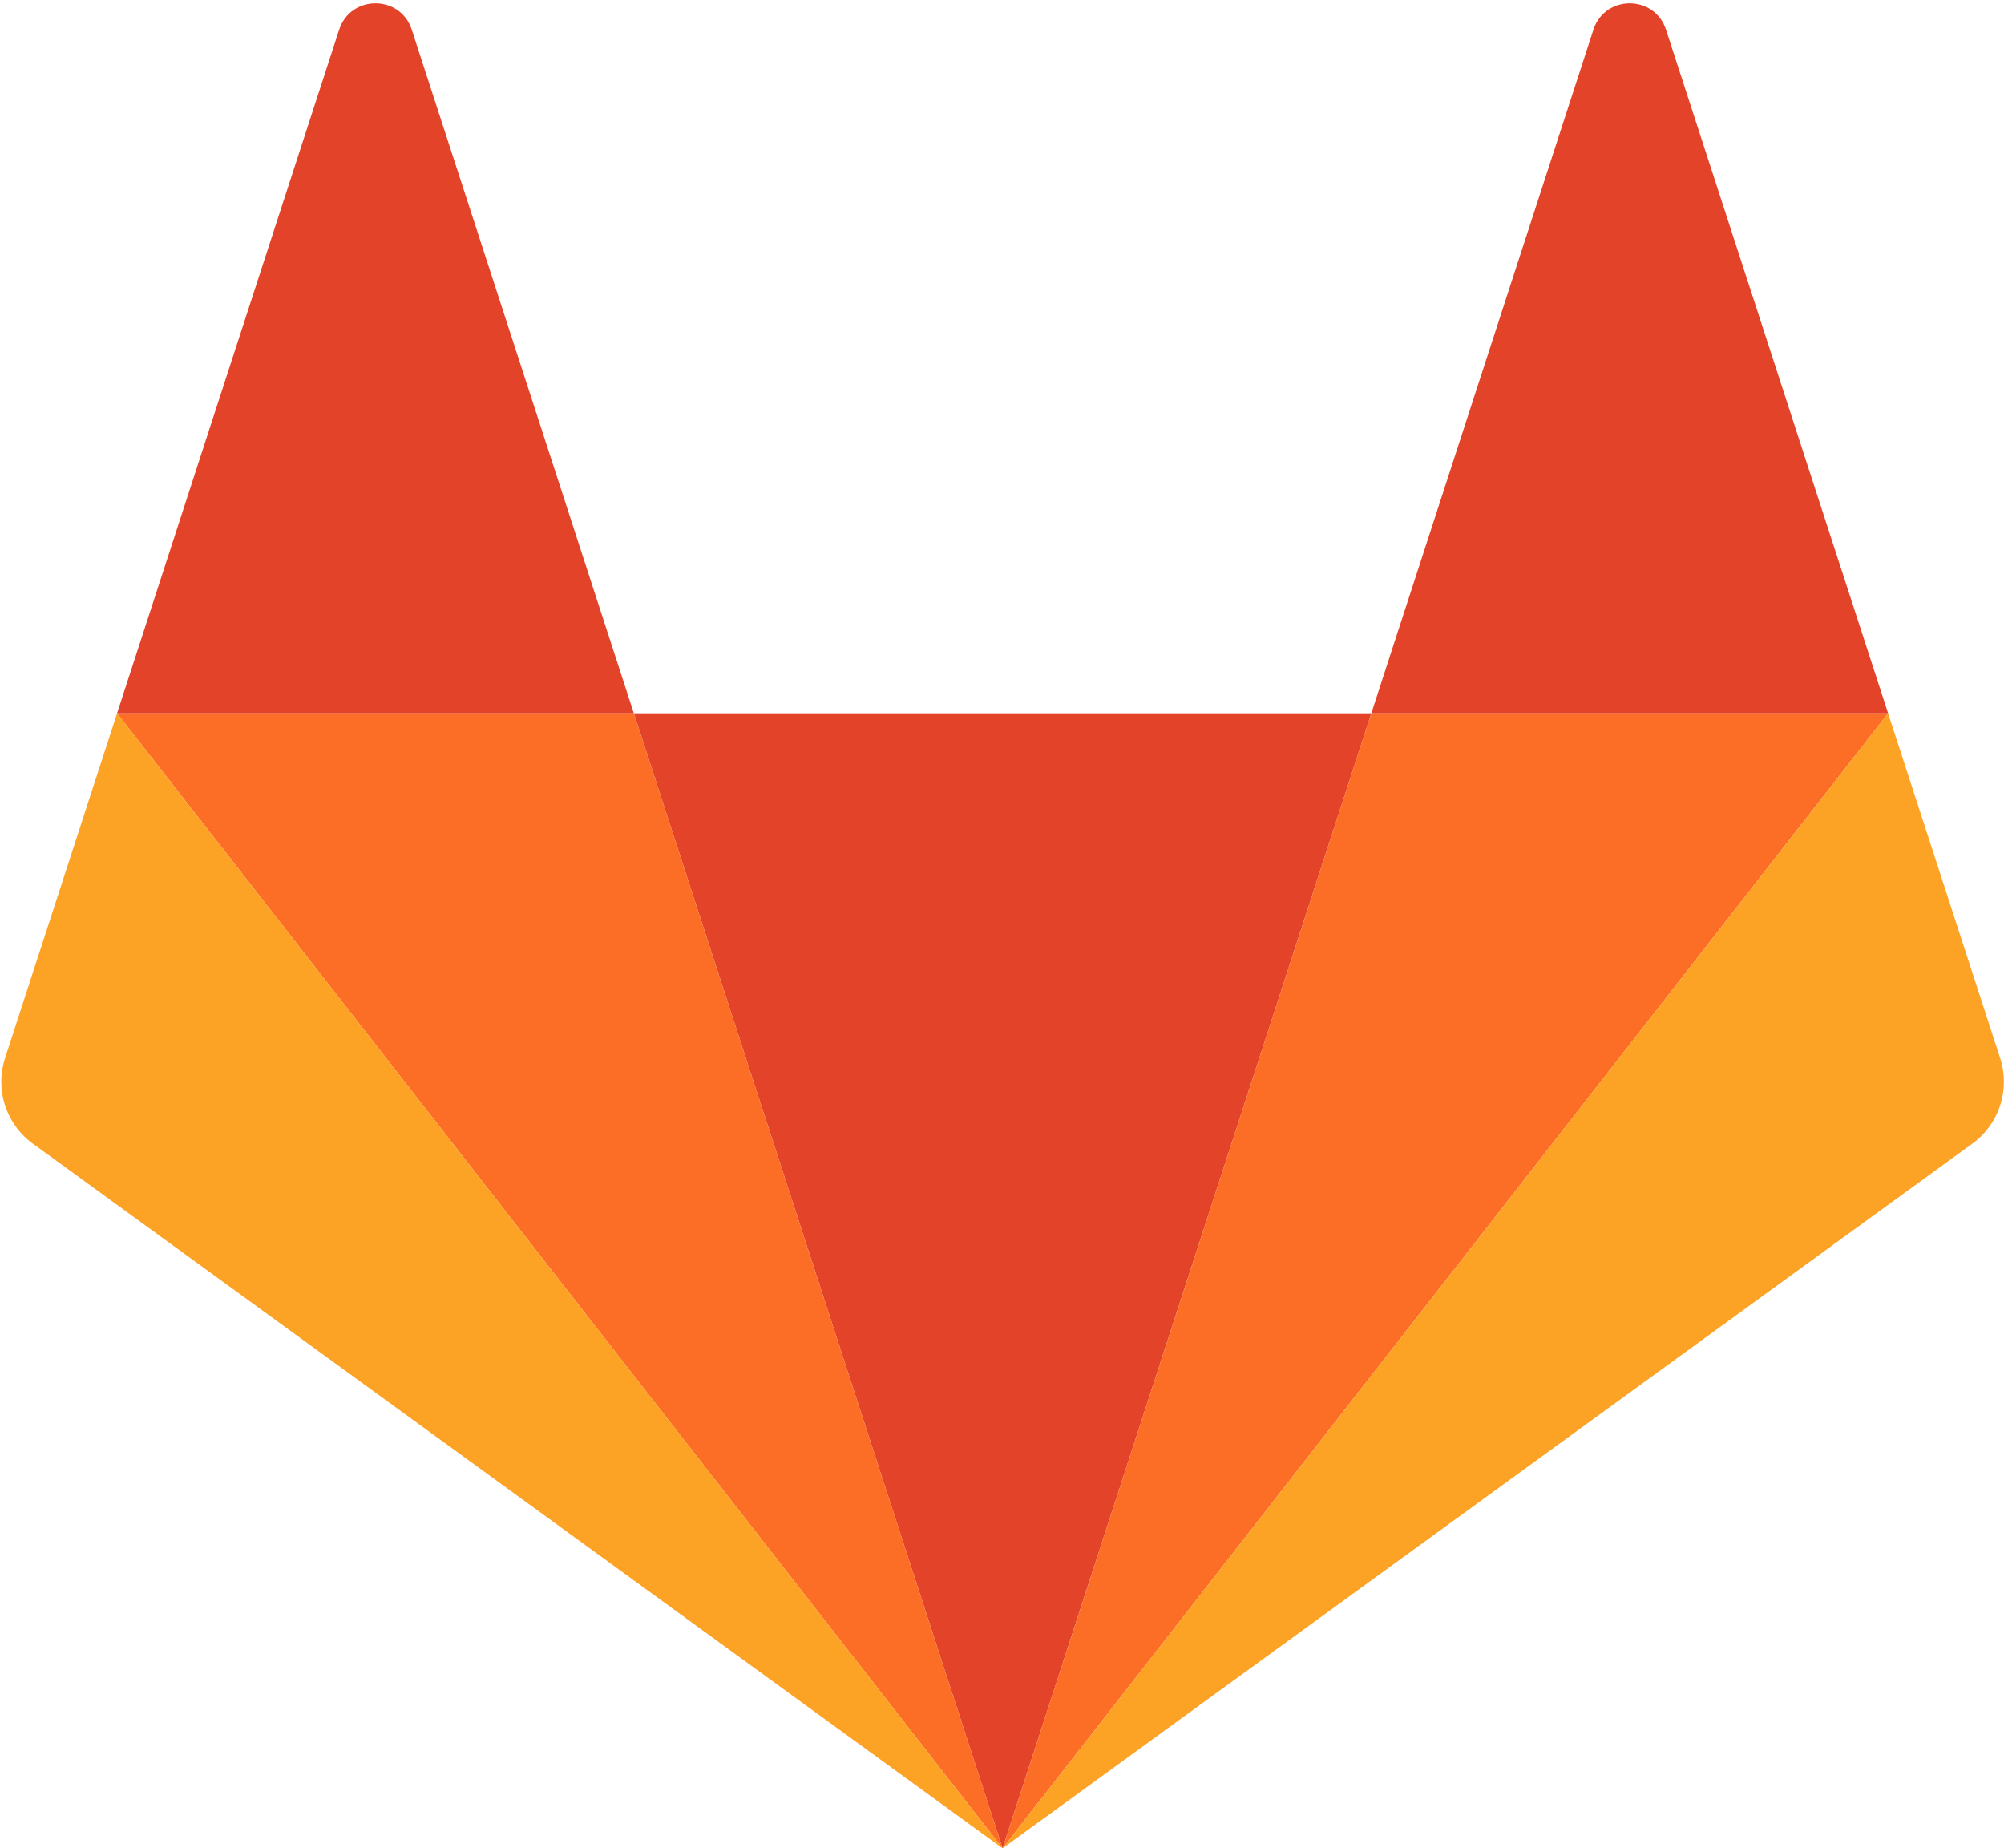
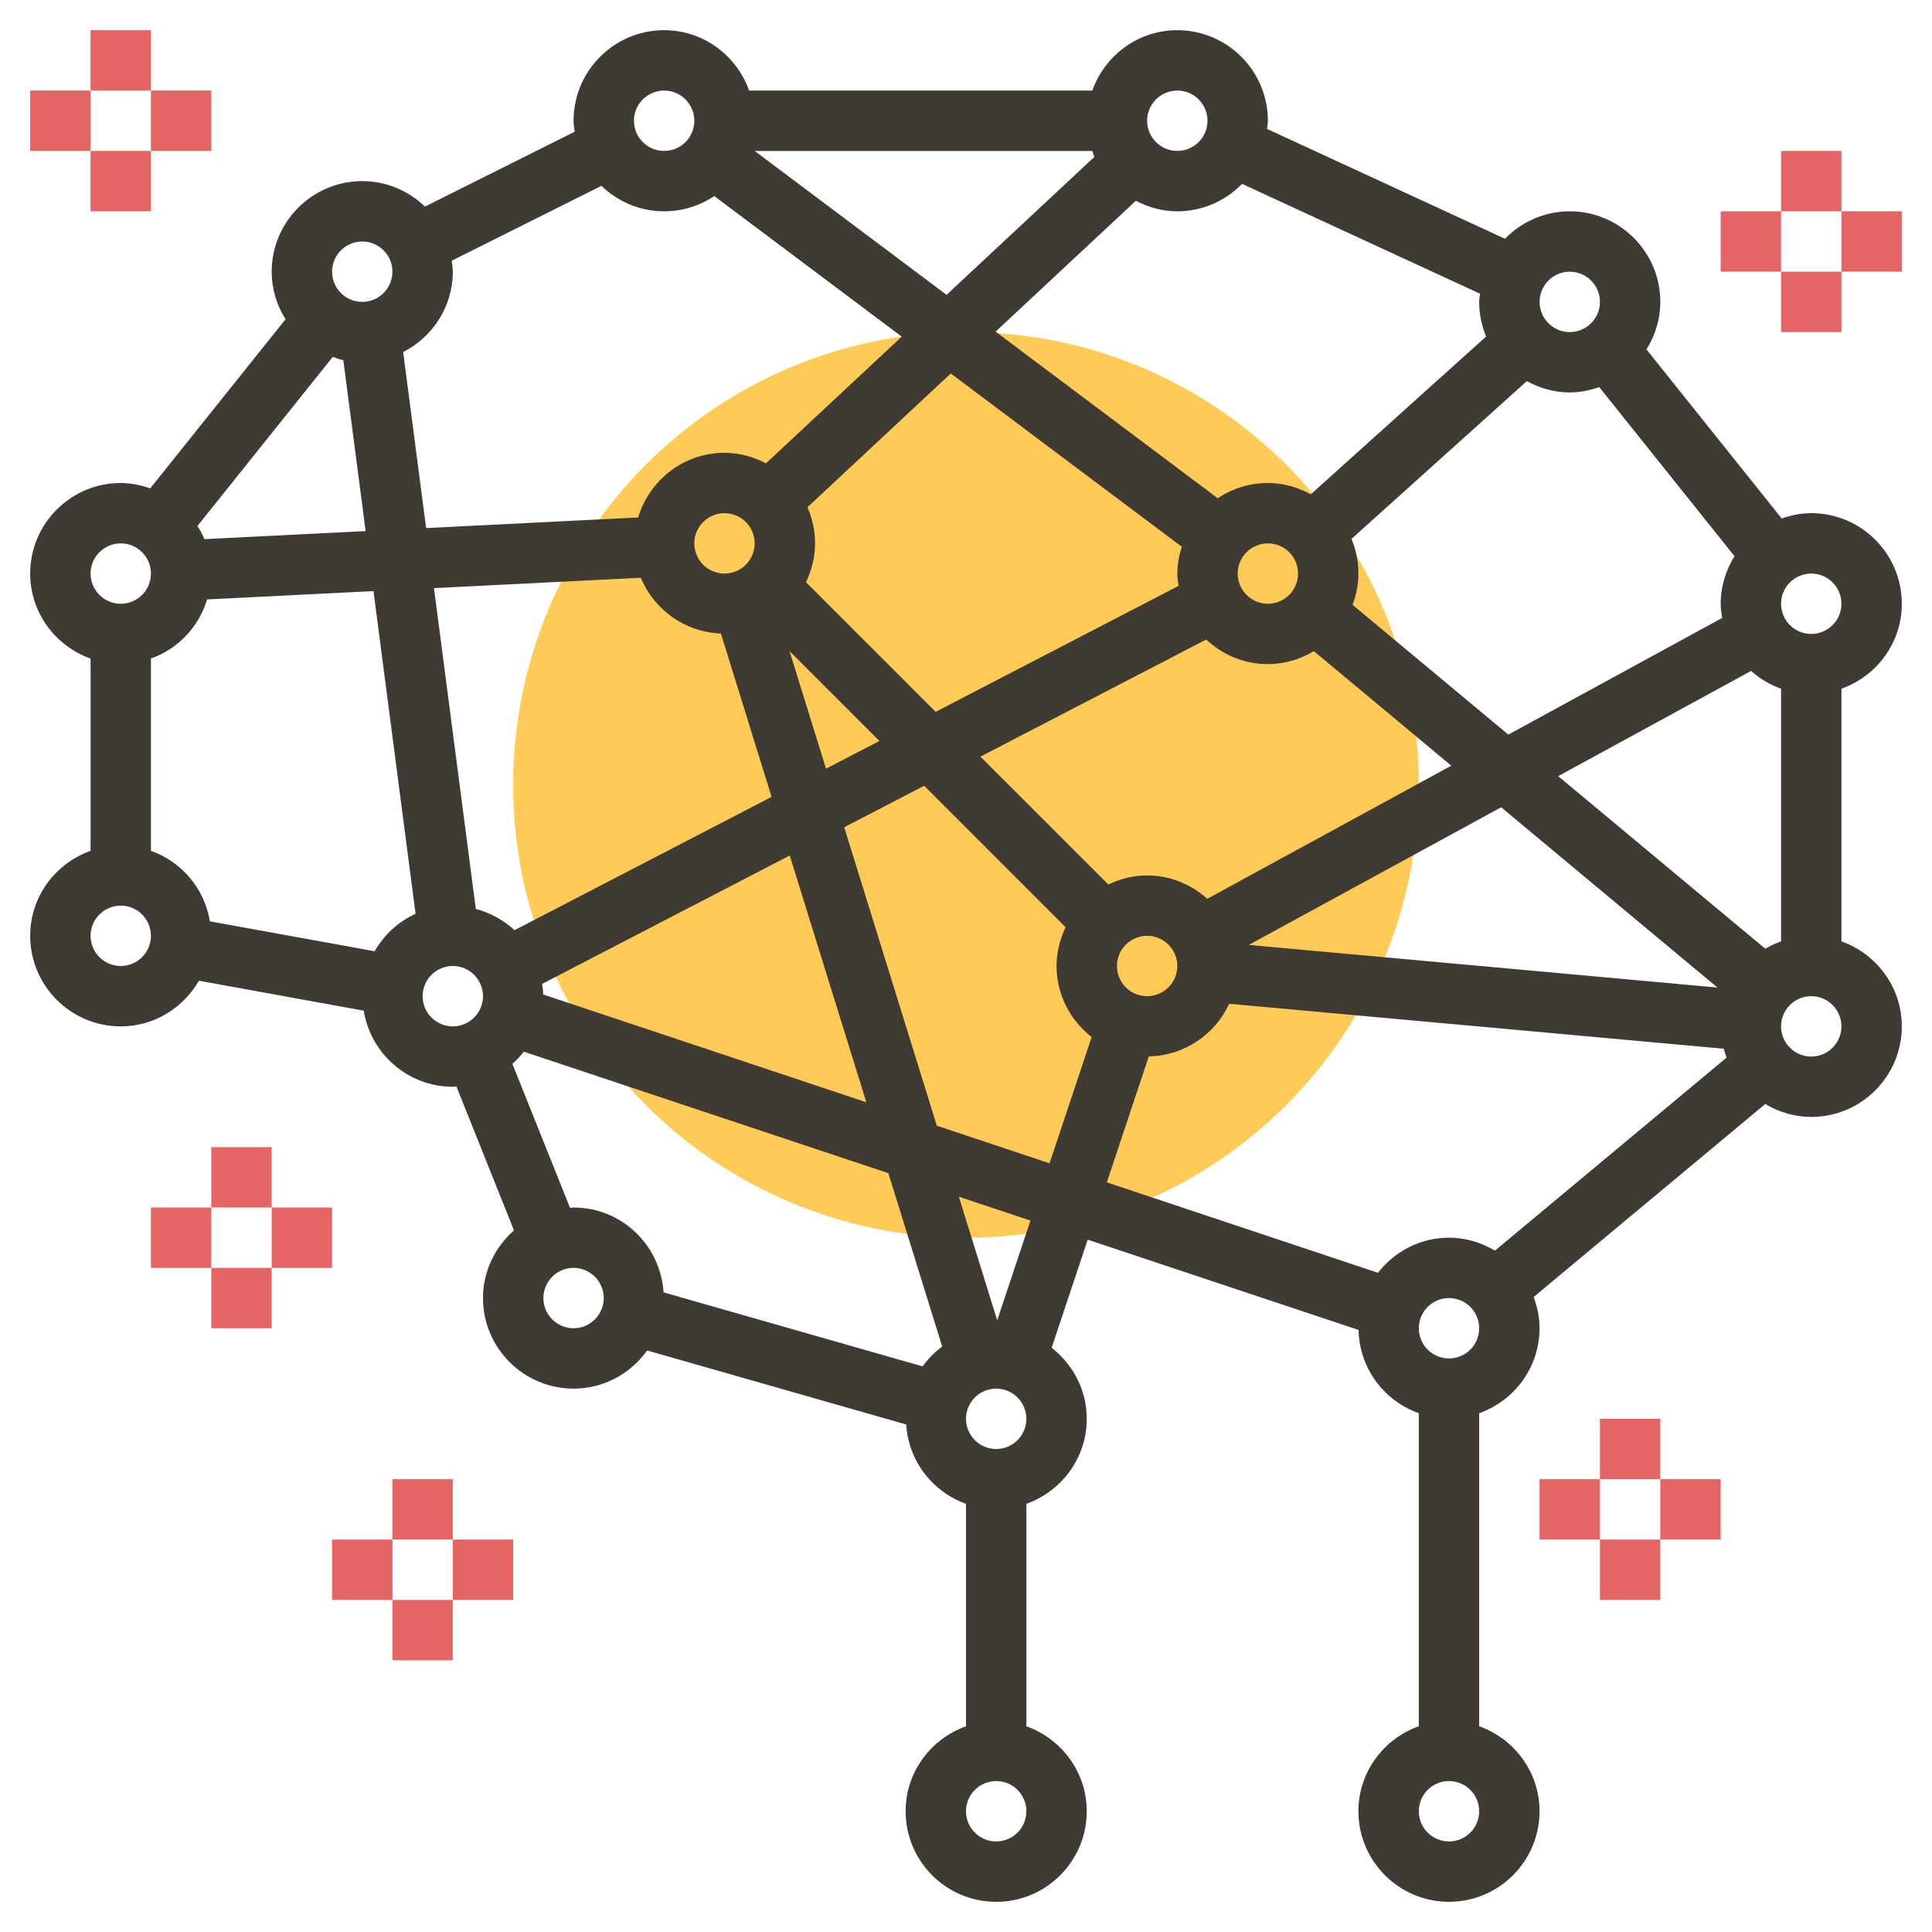
- <svg xmlns="http://www.w3.org/2000/svg" width="2500" height="2305" viewBox="0 0 256 236" preserveAspectRatio="xMinYMin meet">
-   <path d="M128.075 236.075l47.104-144.97H80.97l47.104 144.97z" fill="#E24329" />
-   <path d="M128.075 236.074L80.97 91.104H14.956l113.119 144.97z" fill="#FC6D26" />
-   <path d="M14.956 91.104L.642 135.16a9.752 9.752 0 0 0 3.542 10.903l123.891 90.012-113.12-144.97z" fill="#FCA326" />
-   <path d="M14.956 91.105H80.97L52.601 3.79c-1.46-4.493-7.816-4.492-9.275 0l-28.37 87.315z" fill="#E24329" />
-   <path d="M128.075 236.074l47.104-144.97h66.015l-113.12 144.97z" fill="#FC6D26" />
-   <path d="M241.194 91.104l14.314 44.056a9.752 9.752 0 0 1-3.543 10.903l-123.89 90.012 113.119-144.97z" fill="#FCA326" />
-   <path d="M241.194 91.105h-66.015l28.37-87.315c1.46-4.493 7.816-4.492 9.275 0l28.37 87.315z" fill="#E24329" />
+ <svg xmlns="http://www.w3.org/2000/svg" id="Layer_1_1_" style="enable-background:new 0 0 64 64;" version="1.1" viewBox="0 0 64 64" xml:space="preserve">
+   <g>
+     <g>
+       <circle cx="32" cy="26" r="15" style="fill:#FFCB57;" />
+     </g>
+     <path d="M61,31.184v-8.369c1.161-0.414,2-1.514,2-2.816c0-1.654-1.346-3-3-3c-0.344,0-0.67,0.07-0.978,0.177   l-4.481-5.602C54.827,11.117,55,10.58,55,10c0-1.654-1.346-3-3-3c-0.841,0-1.599,0.35-2.145,0.909l-7.883-3.638   C41.981,4.18,42,4.093,42,4c0-1.654-1.346-3-3-3c-1.302,0-2.402,0.839-2.816,2H24.816C24.402,1.839,23.302,1,22,1   c-1.654,0-3,1.346-3,3c0,0.124,0.022,0.243,0.037,0.363l-4.96,2.48C13.537,6.324,12.807,6,12,6c-1.654,0-3,1.346-3,3   c0,0.58,0.173,1.117,0.458,1.576l-4.481,5.601C4.669,16.07,4.344,16,4,16c-1.654,0-3,1.346-3,3c0,1.302,0.839,2.402,2,2.816v6.369   C1.839,28.598,1,29.698,1,31c0,1.654,1.346,3,3,3c1.111,0,2.071-0.614,2.59-1.513l5.459,0.993C12.28,34.905,13.51,36,15,36   c0.041,0,0.078-0.01,0.118-0.012l1.908,4.77C16.402,41.309,16,42.104,16,43c0,1.654,1.346,3,3,3c1.006,0,1.893-0.502,2.437-1.264   l8.582,2.452c0.077,1.218,0.877,2.234,1.981,2.628v7.369c-1.161,0.414-2,1.514-2,2.816c0,1.654,1.346,3,3,3s3-1.346,3-3   c0-1.302-0.839-2.402-2-2.816v-7.369c1.161-0.414,2-1.514,2-2.816c0-0.958-0.46-1.804-1.162-2.353l1.194-3.582l8.973,2.991   c0.024,1.277,0.85,2.351,1.994,2.759v10.369c-1.161,0.414-2,1.514-2,2.816c0,1.654,1.346,3,3,3s3-1.346,3-3   c0-1.302-0.839-2.402-2-2.816V46.816c1.161-0.414,2-1.514,2-2.816c0-0.365-0.075-0.711-0.195-1.035l7.673-6.394   C58.925,36.837,59.442,37,60,37c1.654,0,3-1.346,3-3C63,32.698,62.161,31.598,61,31.184z M17.994,32.944   c-0.002-0.12-0.02-0.235-0.036-0.351l8.203-4.253l2.537,8.173L17.994,32.944z M15.762,30.11l-1.386-10.628l6.853-0.343   c0.435,1.054,1.454,1.8,2.652,1.848l1.679,5.411l-8.517,4.416C16.685,30.481,16.248,30.239,15.762,30.11z M6.772,17.86   c-0.063-0.153-0.144-0.297-0.231-0.436l4.481-5.601c0.116,0.04,0.23,0.083,0.351,0.109l0.739,5.661L6.772,17.86z M13.355,11.662   C14.327,11.165,15,10.164,15,9c0-0.124-0.022-0.243-0.037-0.363l4.96-2.48C20.463,6.676,21.193,7,22,7   c0.614,0,1.185-0.187,1.661-0.505l6.21,4.657l-4.496,4.196C24.961,15.134,24.498,15,24,15c-1.354,0-2.488,0.907-2.86,2.142   l-7.024,0.351L13.355,11.662z M36.253,5.197l-4.897,4.57L24.999,5h11.185C36.208,5.066,36.225,5.133,36.253,5.197z M39.041,19.408   l-8.047,4.173l-4.295-4.295C26.886,18.894,27,18.462,27,18c0-0.426-0.092-0.829-0.252-1.196l4.748-4.432l7.653,5.74   C39.061,18.394,39,18.689,39,19C39,19.14,39.023,19.273,39.041,19.408z M25,18c0,0.551-0.448,1-1,1s-1-0.449-1-1s0.448-1,1-1   S25,17.449,25,18z M29.132,24.546l-1.769,0.917l-1.209-3.895L29.132,24.546z M27.965,27.404l2.65-1.374l4.685,4.685   C35.114,31.106,35,31.538,35,32c0,0.959,0.46,1.804,1.162,2.353l-1.394,4.182l-3.734-1.245L27.965,27.404z M38,33   c-0.552,0-1-0.449-1-1s0.448-1,1-1s1,0.449,1,1S38.552,33,38,33z M38,29c-0.462,0-0.894,0.113-1.285,0.301l-4.237-4.237l7.48-3.879   C40.494,21.687,41.209,22,42,22c0.558,0,1.075-0.163,1.523-0.43l4.553,3.794l-8.083,4.409C39.461,29.298,38.768,29,38,29z    M50.578,12.625C51.003,12.857,51.483,13,52,13c0.344,0,0.669-0.07,0.977-0.177l4.481,5.602C57.173,18.884,57,19.42,57,20   c0,0.161,0.023,0.317,0.048,0.471l-7.083,3.864l-5.16-4.3C44.925,19.711,45,19.365,45,19c0-0.407-0.083-0.794-0.23-1.148   L50.578,12.625z M58.478,31.429l-6.861-5.718l6.391-3.486c0.287,0.258,0.622,0.458,0.993,0.59v8.369   C58.817,31.25,58.643,31.331,58.478,31.429z M43,19c0,0.551-0.448,1-1,1s-1-0.449-1-1s0.448-1,1-1S43,18.449,43,19z M49.728,26.742   l7.166,5.972l-15.526-1.412L49.728,26.742z M61,20c0,0.551-0.448,1-1,1s-1-0.449-1-1s0.448-1,1-1S61,19.449,61,20z M52,9   c0.552,0,1,0.449,1,1s-0.448,1-1,1s-1-0.449-1-1S51.448,9,52,9z M49.027,9.729C49.019,9.82,49,9.907,49,10   c0,0.407,0.083,0.794,0.23,1.148l-5.809,5.227C42.997,16.143,42.517,16,42,16c-0.614,0-1.185,0.187-1.661,0.505l-7.358-5.519   l4.645-4.335C38.039,6.867,38.502,7,39,7c0.841,0,1.6-0.35,2.145-0.909L49.027,9.729z M39,3c0.552,0,1,0.449,1,1s-0.448,1-1,1   s-1-0.449-1-1S38.448,3,39,3z M22,3c0.552,0,1,0.449,1,1s-0.448,1-1,1s-1-0.449-1-1S21.448,3,22,3z M12,8c0.552,0,1,0.449,1,1   s-0.448,1-1,1s-1-0.449-1-1S11.448,8,12,8z M4,18c0.552,0,1,0.449,1,1s-0.448,1-1,1s-1-0.449-1-1S3.448,18,4,18z M4,32   c-0.552,0-1-0.449-1-1s0.448-1,1-1s1,0.449,1,1S4.552,32,4,32z M5,28.184v-6.369c0.894-0.319,1.585-1.044,1.86-1.958l5.512-0.276   l1.394,10.69c-0.574,0.26-1.043,0.698-1.356,1.24L6.952,30.52C6.775,29.432,6.015,28.546,5,28.184z M14,33c0-0.551,0.448-1,1-1   s1,0.449,1,1s-0.448,1-1,1S14,33.551,14,33z M16.974,35.241c0.139-0.122,0.265-0.257,0.379-0.403l12.075,4.025l1.783,5.743   c-0.248,0.186-0.468,0.405-0.648,0.657l-8.582-2.452C21.882,41.247,20.59,40,19,40c-0.04,0-0.078,0.01-0.117,0.012L16.974,35.241z    M19,44c-0.552,0-1-0.449-1-1s0.448-1,1-1s1,0.449,1,1S19.552,44,19,44z M33,61c-0.552,0-1-0.449-1-1s0.448-1,1-1s1,0.449,1,1   S33.552,61,33,61z M33,48c-0.552,0-1-0.449-1-1s0.448-1,1-1s1,0.449,1,1S33.552,48,33,48z M33.034,43.736l-1.271-4.094l2.372,0.791   L33.034,43.736z M38.056,34.994c1.182-0.022,2.194-0.73,2.662-1.743l16.386,1.49c0.026,0.1,0.056,0.198,0.091,0.294l-7.673,6.394   C49.074,41.163,48.558,41,48,41c-0.958,0-1.804,0.46-2.353,1.162l-8.982-2.994L38.056,34.994z M48,61c-0.552,0-1-0.449-1-1   s0.448-1,1-1s1,0.449,1,1S48.552,61,48,61z M48,45c-0.552,0-1-0.449-1-1s0.448-1,1-1s1,0.449,1,1S48.552,45,48,45z M60,35   c-0.552,0-1-0.449-1-1s0.448-1,1-1s1,0.449,1,1S60.552,35,60,35z" style="fill:#3F3A34;" />
+     <g>
+       <rect height="2" style="fill:#E56565;" width="2" x="3" y="1" />
+     </g>
+     <g>
+       <rect height="2" style="fill:#E56565;" width="2" x="3" y="5" />
+     </g>
+     <g>
+       <rect height="2" style="fill:#E56565;" width="2" x="5" y="3" />
+     </g>
+     <g>
+       <rect height="2" style="fill:#E56565;" width="2" x="1" y="3" />
+     </g>
+     <g>
+       <rect height="2" style="fill:#E56565;" width="2" x="53" y="47" />
+     </g>
+     <g>
+       <rect height="2" style="fill:#E56565;" width="2" x="53" y="51" />
+     </g>
+     <g>
+       <rect height="2" style="fill:#E56565;" width="2" x="55" y="49" />
+     </g>
+     <g>
+       <rect height="2" style="fill:#E56565;" width="2" x="51" y="49" />
+     </g>
+     <g>
+       <rect height="2" style="fill:#E56565;" width="2" x="59" y="5" />
+     </g>
+     <g>
+       <rect height="2" style="fill:#E56565;" width="2" x="59" y="9" />
+     </g>
+     <g>
+       <rect height="2" style="fill:#E56565;" width="2" x="61" y="7" />
+     </g>
+     <g>
+       <rect height="2" style="fill:#E56565;" width="2" x="57" y="7" />
+     </g>
+     <g>
+       <rect height="2" style="fill:#E56565;" width="2" x="13" y="49" />
+     </g>
+     <g>
+       <rect height="2" style="fill:#E56565;" width="2" x="13" y="53" />
+     </g>
+     <g>
+       <rect height="2" style="fill:#E56565;" width="2" x="15" y="51" />
+     </g>
+     <g>
+       <rect height="2" style="fill:#E56565;" width="2" x="11" y="51" />
+     </g>
+     <g>
+       <rect height="2" style="fill:#E56565;" width="2" x="7" y="38" />
+     </g>
+     <g>
+       <rect height="2" style="fill:#E56565;" width="2" x="7" y="42" />
+     </g>
+     <g>
+       <rect height="2" style="fill:#E56565;" width="2" x="9" y="40" />
+     </g>
+     <g>
+       <rect height="2" style="fill:#E56565;" width="2" x="5" y="40" />
+     </g>
+   </g>
</svg>
